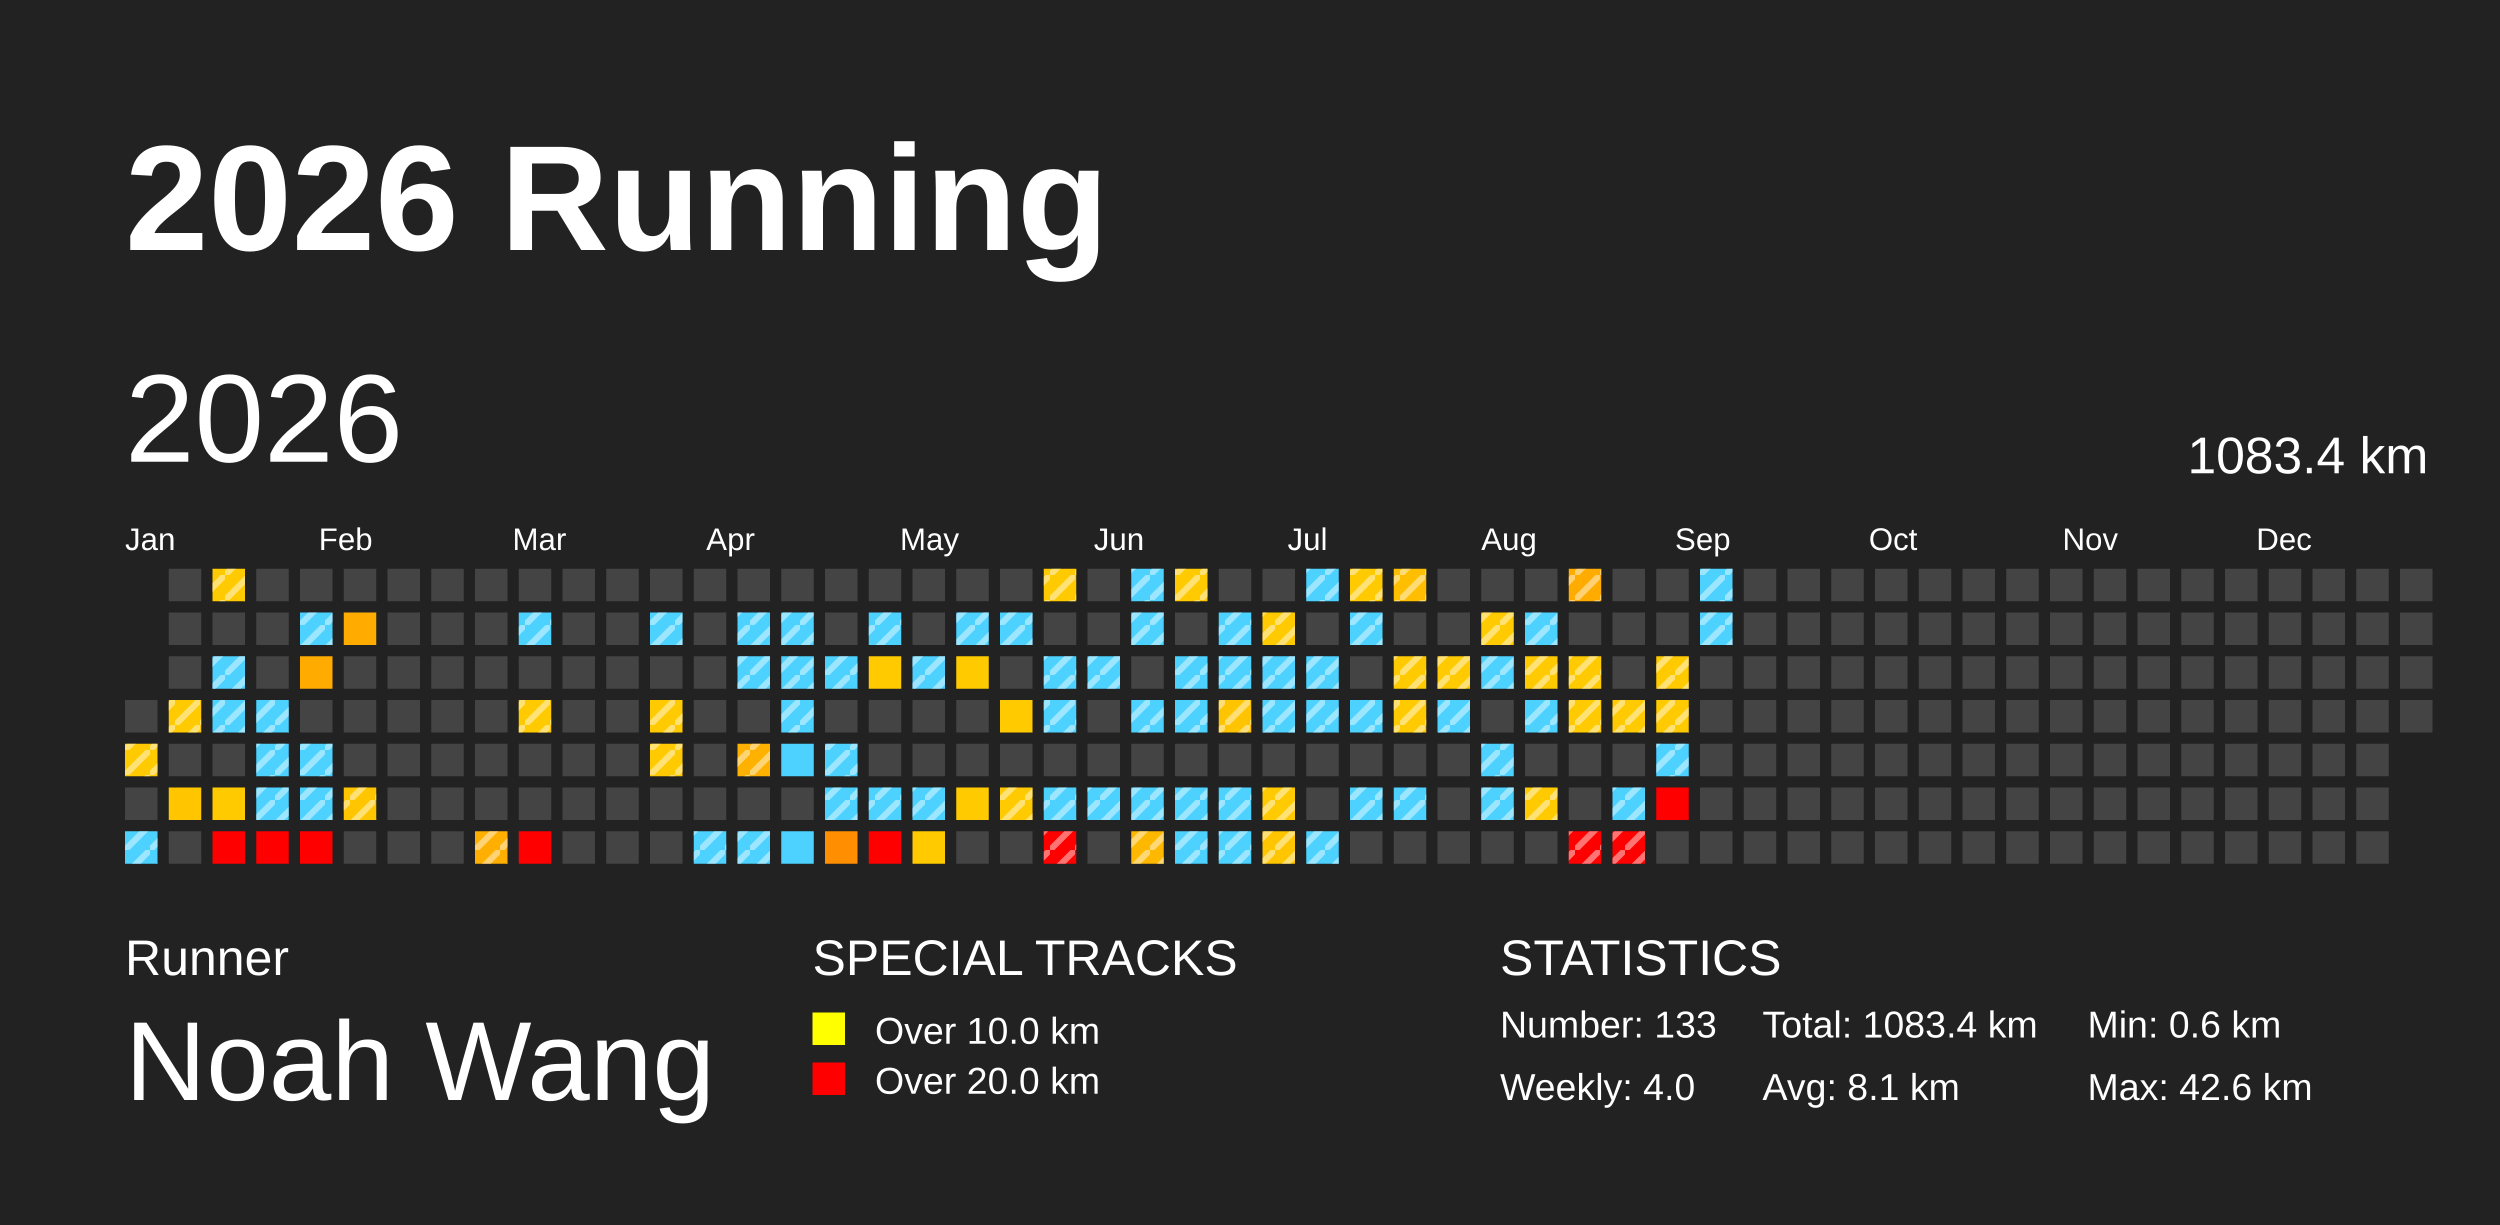
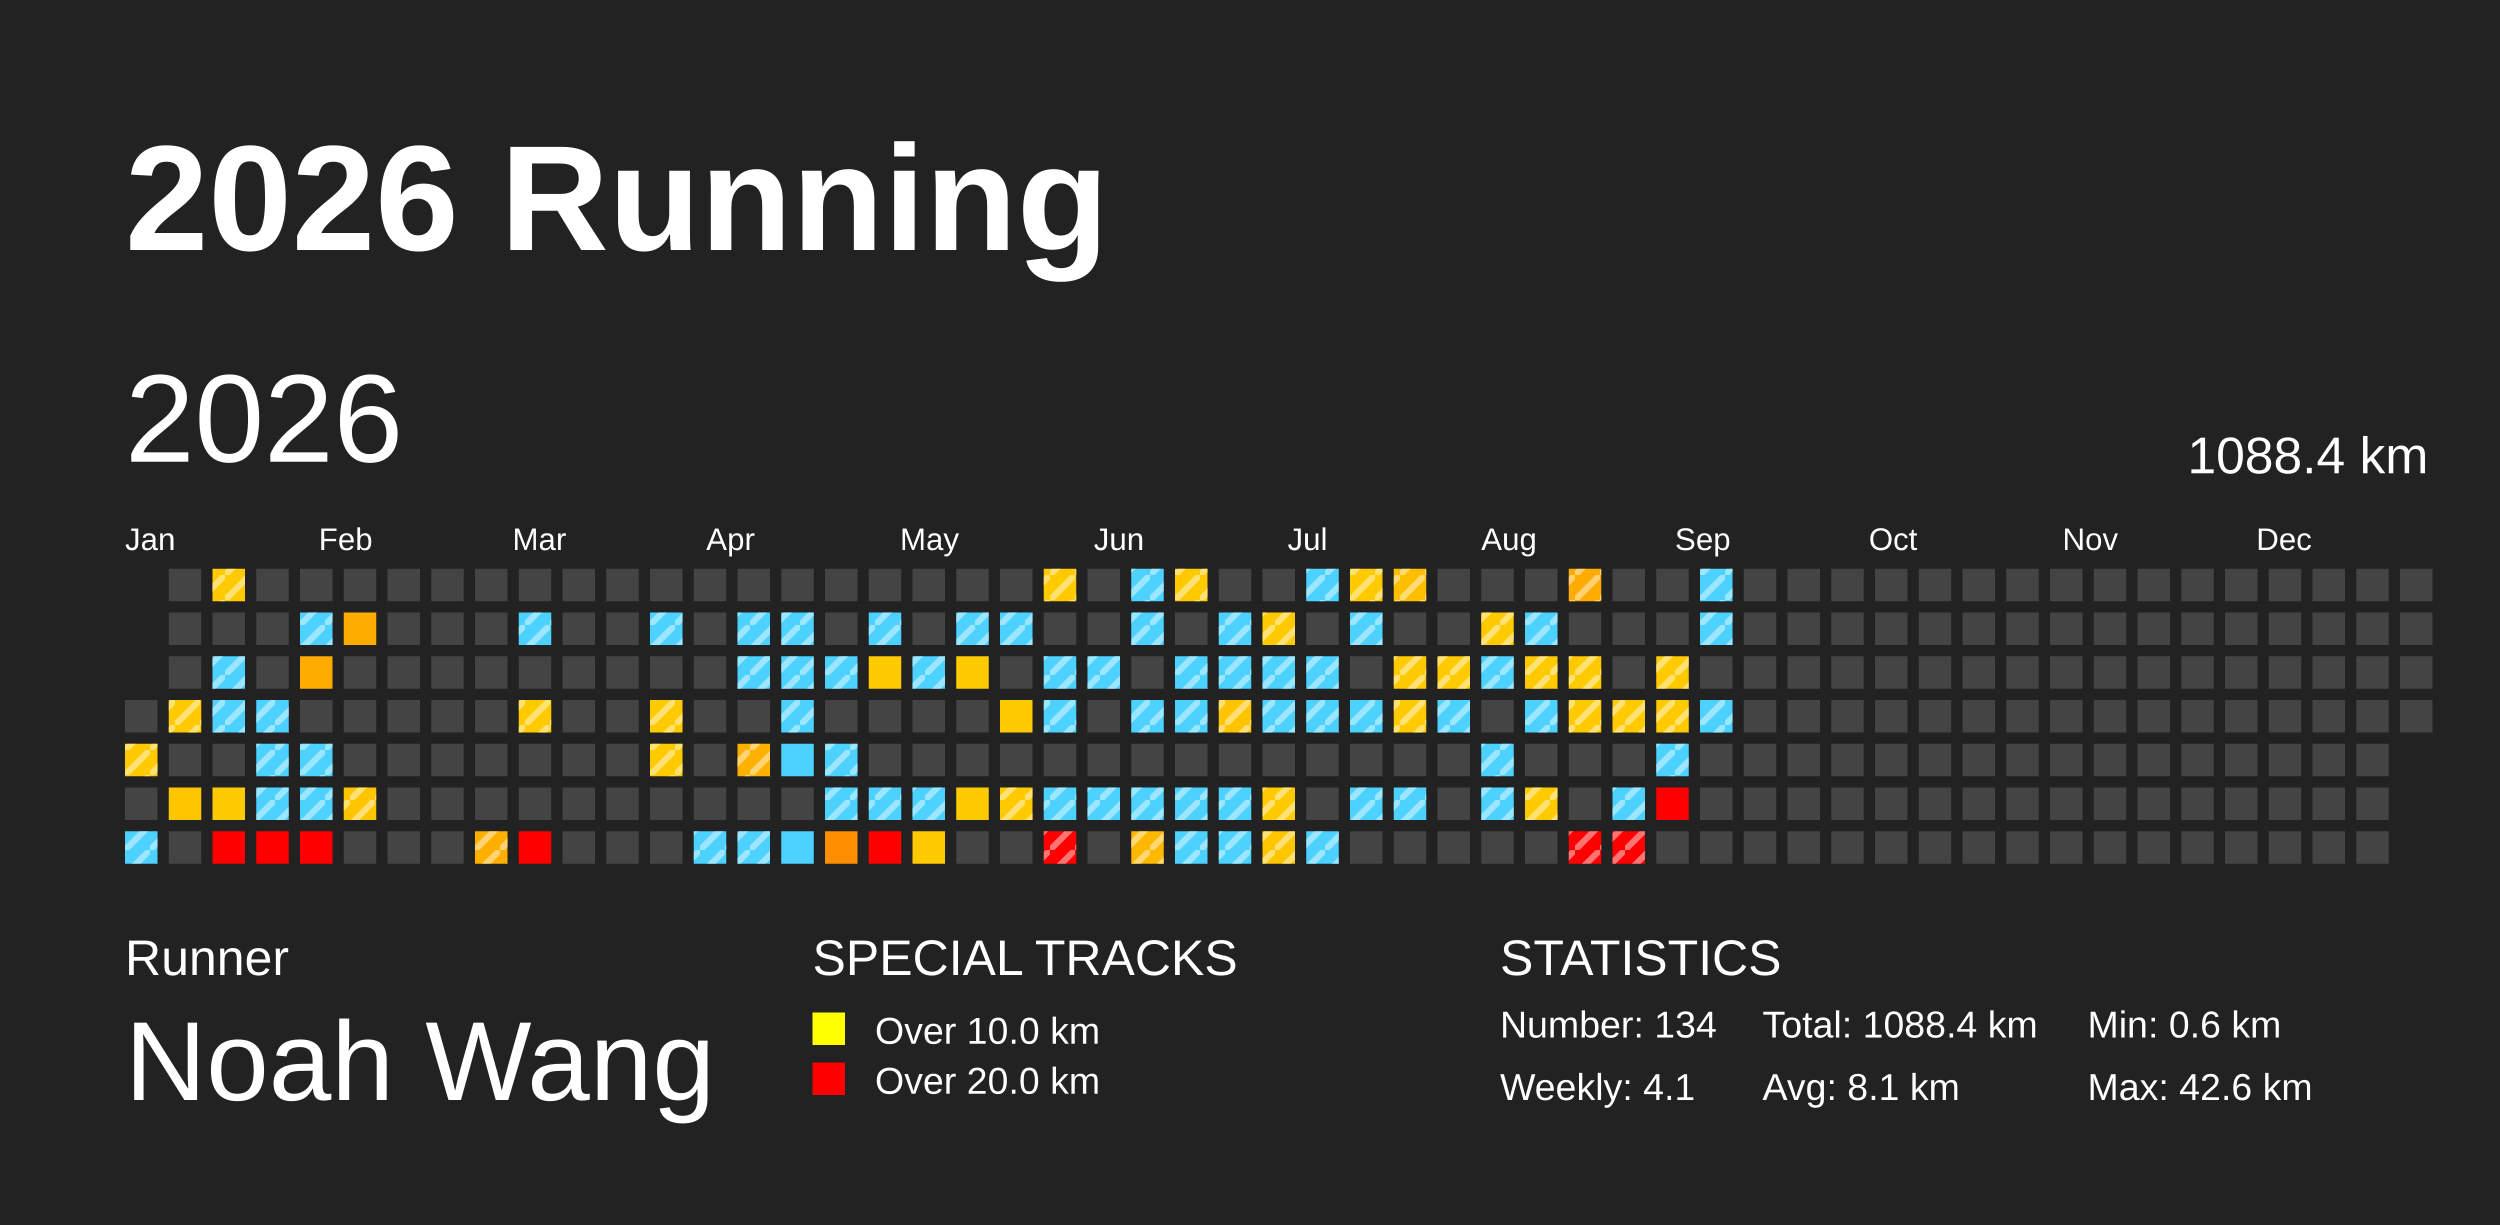
<svg xmlns="http://www.w3.org/2000/svg" baseProfile="full" height="98mm" version="1.1" viewBox="0,0,200,98" width="200mm">
  <defs>
    <pattern height="2" id="indoor-stripe" patternUnits="userSpaceOnUse" width="2">
      <line stroke="white" stroke-opacity="0.45" stroke-width="0.5" x1="0" x2="2" y1="2" y2="0" />
    </pattern>
  </defs>
  <rect fill="#222222" height="98" width="200" x="0" y="0" />
  <text fill="#FFFFFF" style="font-size:12px; font-family:Arial; font-weight:bold;" x="10" y="20">2026 Running</text>
  <text fill="#FFFFFF" style="font-size:4px; font-family:Arial" x="10" y="78">Runner</text>
  <text fill="#FFFFFF" style="font-size:9px; font-family:Arial" x="10" y="88">Noah Wang</text>
  <text fill="#FFFFFF" style="font-size:4px; font-family:Arial" x="65" y="78">SPECIAL TRACKS</text>
  <rect fill="yellow" height="2.6" width="2.6" x="65" y="81" />
  <text fill="#FFFFFF" style="font-size:3px; font-family:Arial" x="70" y="83.5">Over 10.0 km</text>
  <rect fill="red" height="2.6" width="2.6" x="65" y="85" />
  <text fill="#FFFFFF" style="font-size:3px; font-family:Arial" x="70" y="87.5">Over 20.0 km</text>
  <text fill="#FFFFFF" style="font-size:4px; font-family:Arial" x="120" y="78">STATISTICS</text>
-   <text fill="#FFFFFF" style="font-size:3px; font-family:Arial" x="120" y="83">Number: 133</text>
-   <text fill="#FFFFFF" style="font-size:3px; font-family:Arial" x="120" y="88">Weekly: 4.0</text>
-   <text fill="#FFFFFF" style="font-size:3px; font-family:Arial" x="141" y="83">Total: 1083.4 km</text>
+   <text fill="#FFFFFF" style="font-size:3px; font-family:Arial" x="120" y="83">Number: 134</text>
+   <text fill="#FFFFFF" style="font-size:3px; font-family:Arial" x="120" y="88">Weekly: 4.1</text>
+   <text fill="#FFFFFF" style="font-size:3px; font-family:Arial" x="141" y="83">Total: 1088.4 km</text>
  <text fill="#FFFFFF" style="font-size:3px; font-family:Arial" x="141" y="88">Avg: 8.1 km</text>
  <text fill="#FFFFFF" style="font-size:3px; font-family:Arial" x="167" y="83">Min: 0.6 km</text>
  <text fill="#FFFFFF" style="font-size:3px; font-family:Arial" x="167" y="88">Max: 42.6 km</text>
  <text dominant-baseline="hanging" fill="#FFFFFF" style="font-size:10.0px; font-family:Arial;" x="10" y="30">2026</text>
-   <text dominant-baseline="hanging" fill="#FFFFFF" style="font-size:4.125px; font-family:Arial;" x="175" y="35">1083.4 km</text>
+   <text dominant-baseline="hanging" fill="#FFFFFF" style="font-size:4.125px; font-family:Arial;" x="175" y="35">1088.4 km</text>
  <text fill="#FFFFFF" style="font-size:2.5px; font-family:Arial" x="10.0" y="44">Jan</text>
  <text fill="#FFFFFF" style="font-size:2.5px; font-family:Arial" x="25.5" y="44">Feb</text>
  <text fill="#FFFFFF" style="font-size:2.5px; font-family:Arial" x="41.0" y="44">Mar</text>
  <text fill="#FFFFFF" style="font-size:2.5px; font-family:Arial" x="56.5" y="44">Apr</text>
  <text fill="#FFFFFF" style="font-size:2.5px; font-family:Arial" x="72.0" y="44">May</text>
  <text fill="#FFFFFF" style="font-size:2.5px; font-family:Arial" x="87.5" y="44">Jun</text>
  <text fill="#FFFFFF" style="font-size:2.5px; font-family:Arial" x="103.0" y="44">Jul</text>
  <text fill="#FFFFFF" style="font-size:2.5px; font-family:Arial" x="118.5" y="44">Aug</text>
  <text fill="#FFFFFF" style="font-size:2.5px; font-family:Arial" x="134.0" y="44">Sep</text>
  <text fill="#FFFFFF" style="font-size:2.5px; font-family:Arial" x="149.5" y="44">Oct</text>
  <text fill="#FFFFFF" style="font-size:2.5px; font-family:Arial" x="165.0" y="44">Nov</text>
  <text fill="#FFFFFF" style="font-size:2.5px; font-family:Arial" x="180.5" y="44">Dec</text>
  <rect fill="#444444" height="2.6" width="2.6" x="10.0" y="56.0" />
  <rect fill="#ffca00" height="2.6" width="2.6" x="10.0" y="59.5" />
  <rect fill="url(#indoor-stripe)" height="2.6" style="pointer-events: none;" width="2.6" x="10.0" y="59.5" />
  <rect fill="#444444" height="2.6" width="2.6" x="10.0" y="63.0" />
  <rect fill="#4dd2ff" height="2.6" width="2.6" x="10.0" y="66.5" />
  <rect fill="url(#indoor-stripe)" height="2.6" style="pointer-events: none;" width="2.6" x="10.0" y="66.5" />
  <rect fill="#444444" height="2.6" width="2.6" x="13.5" y="45.5" />
  <rect fill="#444444" height="2.6" width="2.6" x="13.5" y="49.0" />
  <rect fill="#444444" height="2.6" width="2.6" x="13.5" y="52.5" />
  <rect fill="#ffca00" height="2.6" width="2.6" x="13.5" y="56.0" />
  <rect fill="url(#indoor-stripe)" height="2.6" style="pointer-events: none;" width="2.6" x="13.5" y="56.0" />
  <rect fill="#444444" height="2.6" width="2.6" x="13.5" y="59.5" />
  <rect fill="#ffc600" height="2.6" width="2.6" x="13.5" y="63.0" />
  <rect fill="#444444" height="2.6" width="2.6" x="13.5" y="66.5" />
  <rect fill="#ffca00" height="2.6" width="2.6" x="17.0" y="45.5" />
  <rect fill="url(#indoor-stripe)" height="2.6" style="pointer-events: none;" width="2.6" x="17.0" y="45.5" />
  <rect fill="#444444" height="2.6" width="2.6" x="17.0" y="49.0" />
  <rect fill="#4dd2ff" height="2.6" width="2.6" x="17.0" y="52.5" />
  <rect fill="url(#indoor-stripe)" height="2.6" style="pointer-events: none;" width="2.6" x="17.0" y="52.5" />
  <rect fill="#4dd2ff" height="2.6" width="2.6" x="17.0" y="56.0" />
  <rect fill="url(#indoor-stripe)" height="2.6" style="pointer-events: none;" width="2.6" x="17.0" y="56.0" />
  <rect fill="#444444" height="2.6" width="2.6" x="17.0" y="59.5" />
  <rect fill="#ffca00" height="2.6" width="2.6" x="17.0" y="63.0" />
  <rect fill="red" height="2.6" width="2.6" x="17.0" y="66.5" />
  <rect fill="#444444" height="2.6" width="2.6" x="20.5" y="45.5" />
  <rect fill="#444444" height="2.6" width="2.6" x="20.5" y="49.0" />
  <rect fill="#444444" height="2.6" width="2.6" x="20.5" y="52.5" />
  <rect fill="#4dd2ff" height="2.6" width="2.6" x="20.5" y="56.0" />
  <rect fill="url(#indoor-stripe)" height="2.6" style="pointer-events: none;" width="2.6" x="20.5" y="56.0" />
  <rect fill="#4dd2ff" height="2.6" width="2.6" x="20.5" y="59.5" />
  <rect fill="url(#indoor-stripe)" height="2.6" style="pointer-events: none;" width="2.6" x="20.5" y="59.5" />
  <rect fill="#4dd2ff" height="2.6" width="2.6" x="20.5" y="63.0" />
  <rect fill="url(#indoor-stripe)" height="2.6" style="pointer-events: none;" width="2.6" x="20.5" y="63.0" />
  <rect fill="red" height="2.6" width="2.6" x="20.5" y="66.5" />
  <rect fill="#444444" height="2.6" width="2.6" x="24.0" y="45.5" />
  <rect fill="#4dd2ff" height="2.6" width="2.6" x="24.0" y="49.0" />
  <rect fill="url(#indoor-stripe)" height="2.6" style="pointer-events: none;" width="2.6" x="24.0" y="49.0" />
  <rect fill="#ffab00" height="2.6" width="2.6" x="24.0" y="52.5" />
  <rect fill="#444444" height="2.6" width="2.6" x="24.0" y="56.0" />
  <rect fill="#4dd2ff" height="2.6" width="2.6" x="24.0" y="59.5" />
  <rect fill="url(#indoor-stripe)" height="2.6" style="pointer-events: none;" width="2.6" x="24.0" y="59.5" />
  <rect fill="#4dd2ff" height="2.6" width="2.6" x="24.0" y="63.0" />
  <rect fill="url(#indoor-stripe)" height="2.6" style="pointer-events: none;" width="2.6" x="24.0" y="63.0" />
  <rect fill="red" height="2.6" width="2.6" x="24.0" y="66.5" />
  <rect fill="#444444" height="2.6" width="2.6" x="27.5" y="45.5" />
  <rect fill="#ffab00" height="2.6" width="2.6" x="27.5" y="49.0" />
  <rect fill="#444444" height="2.6" width="2.6" x="27.5" y="52.5" />
  <rect fill="#444444" height="2.6" width="2.6" x="27.5" y="56.0" />
  <rect fill="#444444" height="2.6" width="2.6" x="27.5" y="59.5" />
  <rect fill="#ffc600" height="2.6" width="2.6" x="27.5" y="63.0" />
  <rect fill="url(#indoor-stripe)" height="2.6" style="pointer-events: none;" width="2.6" x="27.5" y="63.0" />
  <rect fill="#444444" height="2.6" width="2.6" x="27.5" y="66.5" />
  <rect fill="#444444" height="2.6" width="2.6" x="31.0" y="45.5" />
  <rect fill="#444444" height="2.6" width="2.6" x="31.0" y="49.0" />
  <rect fill="#444444" height="2.6" width="2.6" x="31.0" y="52.5" />
  <rect fill="#444444" height="2.6" width="2.6" x="31.0" y="56.0" />
  <rect fill="#444444" height="2.6" width="2.6" x="31.0" y="59.5" />
  <rect fill="#444444" height="2.6" width="2.6" x="31.0" y="63.0" />
  <rect fill="#444444" height="2.6" width="2.6" x="31.0" y="66.5" />
  <rect fill="#444444" height="2.6" width="2.6" x="34.5" y="45.5" />
  <rect fill="#444444" height="2.6" width="2.6" x="34.5" y="49.0" />
  <rect fill="#444444" height="2.6" width="2.6" x="34.5" y="52.5" />
  <rect fill="#444444" height="2.6" width="2.6" x="34.5" y="56.0" />
  <rect fill="#444444" height="2.6" width="2.6" x="34.5" y="59.5" />
  <rect fill="#444444" height="2.6" width="2.6" x="34.5" y="63.0" />
  <rect fill="#444444" height="2.6" width="2.6" x="34.5" y="66.5" />
  <rect fill="#444444" height="2.6" width="2.6" x="38.0" y="45.5" />
  <rect fill="#444444" height="2.6" width="2.6" x="38.0" y="49.0" />
  <rect fill="#444444" height="2.6" width="2.6" x="38.0" y="52.5" />
  <rect fill="#444444" height="2.6" width="2.6" x="38.0" y="56.0" />
  <rect fill="#444444" height="2.6" width="2.6" x="38.0" y="59.5" />
  <rect fill="#444444" height="2.6" width="2.6" x="38.0" y="63.0" />
  <rect fill="#ffaf00" height="2.6" width="2.6" x="38.0" y="66.5" />
  <rect fill="url(#indoor-stripe)" height="2.6" style="pointer-events: none;" width="2.6" x="38.0" y="66.5" />
  <rect fill="#444444" height="2.6" width="2.6" x="41.5" y="45.5" />
  <rect fill="#4dd2ff" height="2.6" width="2.6" x="41.5" y="49.0" />
  <rect fill="url(#indoor-stripe)" height="2.6" style="pointer-events: none;" width="2.6" x="41.5" y="49.0" />
  <rect fill="#444444" height="2.6" width="2.6" x="41.5" y="52.5" />
  <rect fill="#ffca00" height="2.6" width="2.6" x="41.5" y="56.0" />
  <rect fill="url(#indoor-stripe)" height="2.6" style="pointer-events: none;" width="2.6" x="41.5" y="56.0" />
  <rect fill="#444444" height="2.6" width="2.6" x="41.5" y="59.5" />
  <rect fill="#444444" height="2.6" width="2.6" x="41.5" y="63.0" />
  <rect fill="red" height="2.6" width="2.6" x="41.5" y="66.5" />
  <rect fill="#444444" height="2.6" width="2.6" x="45.0" y="45.5" />
  <rect fill="#444444" height="2.6" width="2.6" x="45.0" y="49.0" />
  <rect fill="#444444" height="2.6" width="2.6" x="45.0" y="52.5" />
  <rect fill="#444444" height="2.6" width="2.6" x="45.0" y="56.0" />
  <rect fill="#444444" height="2.6" width="2.6" x="45.0" y="59.5" />
  <rect fill="#444444" height="2.6" width="2.6" x="45.0" y="63.0" />
  <rect fill="#444444" height="2.6" width="2.6" x="45.0" y="66.5" />
  <rect fill="#444444" height="2.6" width="2.6" x="48.5" y="45.5" />
  <rect fill="#444444" height="2.6" width="2.6" x="48.5" y="49.0" />
  <rect fill="#444444" height="2.6" width="2.6" x="48.5" y="52.5" />
  <rect fill="#444444" height="2.6" width="2.6" x="48.5" y="56.0" />
  <rect fill="#444444" height="2.6" width="2.6" x="48.5" y="59.5" />
  <rect fill="#444444" height="2.6" width="2.6" x="48.5" y="63.0" />
  <rect fill="#444444" height="2.6" width="2.6" x="48.5" y="66.5" />
  <rect fill="#444444" height="2.6" width="2.6" x="52.0" y="45.5" />
  <rect fill="#4dd2ff" height="2.6" width="2.6" x="52.0" y="49.0" />
  <rect fill="url(#indoor-stripe)" height="2.6" style="pointer-events: none;" width="2.6" x="52.0" y="49.0" />
  <rect fill="#444444" height="2.6" width="2.6" x="52.0" y="52.5" />
  <rect fill="#ffca00" height="2.6" width="2.6" x="52.0" y="56.0" />
  <rect fill="url(#indoor-stripe)" height="2.6" style="pointer-events: none;" width="2.6" x="52.0" y="56.0" />
  <rect fill="#ffca00" height="2.6" width="2.6" x="52.0" y="59.5" />
  <rect fill="url(#indoor-stripe)" height="2.6" style="pointer-events: none;" width="2.6" x="52.0" y="59.5" />
  <rect fill="#444444" height="2.6" width="2.6" x="52.0" y="63.0" />
  <rect fill="#444444" height="2.6" width="2.6" x="52.0" y="66.5" />
  <rect fill="#444444" height="2.6" width="2.6" x="55.5" y="45.5" />
  <rect fill="#444444" height="2.6" width="2.6" x="55.5" y="49.0" />
  <rect fill="#444444" height="2.6" width="2.6" x="55.5" y="52.5" />
  <rect fill="#444444" height="2.6" width="2.6" x="55.5" y="56.0" />
  <rect fill="#444444" height="2.6" width="2.6" x="55.5" y="59.5" />
  <rect fill="#444444" height="2.6" width="2.6" x="55.5" y="63.0" />
  <rect fill="#4dd2ff" height="2.6" width="2.6" x="55.5" y="66.5" />
  <rect fill="url(#indoor-stripe)" height="2.6" style="pointer-events: none;" width="2.6" x="55.5" y="66.5" />
  <rect fill="#444444" height="2.6" width="2.6" x="59.0" y="45.5" />
  <rect fill="#4dd2ff" height="2.6" width="2.6" x="59.0" y="49.0" />
  <rect fill="url(#indoor-stripe)" height="2.6" style="pointer-events: none;" width="2.6" x="59.0" y="49.0" />
  <rect fill="#4dd2ff" height="2.6" width="2.6" x="59.0" y="52.5" />
  <rect fill="url(#indoor-stripe)" height="2.6" style="pointer-events: none;" width="2.6" x="59.0" y="52.5" />
  <rect fill="#444444" height="2.6" width="2.6" x="59.0" y="56.0" />
  <rect fill="#ffb100" height="2.6" width="2.6" x="59.0" y="59.5" />
  <rect fill="url(#indoor-stripe)" height="2.6" style="pointer-events: none;" width="2.6" x="59.0" y="59.5" />
  <rect fill="#444444" height="2.6" width="2.6" x="59.0" y="63.0" />
  <rect fill="#4dd2ff" height="2.6" width="2.6" x="59.0" y="66.5" />
  <rect fill="url(#indoor-stripe)" height="2.6" style="pointer-events: none;" width="2.6" x="59.0" y="66.5" />
  <rect fill="#444444" height="2.6" width="2.6" x="62.5" y="45.5" />
  <rect fill="#4dd2ff" height="2.6" width="2.6" x="62.5" y="49.0" />
  <rect fill="url(#indoor-stripe)" height="2.6" style="pointer-events: none;" width="2.6" x="62.5" y="49.0" />
  <rect fill="#4dd2ff" height="2.6" width="2.6" x="62.5" y="52.5" />
  <rect fill="url(#indoor-stripe)" height="2.6" style="pointer-events: none;" width="2.6" x="62.5" y="52.5" />
  <rect fill="#4dd2ff" height="2.6" width="2.6" x="62.5" y="56.0" />
  <rect fill="url(#indoor-stripe)" height="2.6" style="pointer-events: none;" width="2.6" x="62.5" y="56.0" />
  <rect fill="#4dd2ff" height="2.6" width="2.6" x="62.5" y="59.5" />
  <rect fill="#444444" height="2.6" width="2.6" x="62.5" y="63.0" />
  <rect fill="#4dd2ff" height="2.6" width="2.6" x="62.5" y="66.5" />
  <rect fill="#444444" height="2.6" width="2.6" x="66.0" y="45.5" />
  <rect fill="#444444" height="2.6" width="2.6" x="66.0" y="49.0" />
  <rect fill="#4dd2ff" height="2.6" width="2.6" x="66.0" y="52.5" />
  <rect fill="url(#indoor-stripe)" height="2.6" style="pointer-events: none;" width="2.6" x="66.0" y="52.5" />
  <rect fill="#444444" height="2.6" width="2.6" x="66.0" y="56.0" />
  <rect fill="#4dd2ff" height="2.6" width="2.6" x="66.0" y="59.5" />
  <rect fill="url(#indoor-stripe)" height="2.6" style="pointer-events: none;" width="2.6" x="66.0" y="59.5" />
  <rect fill="#4dd2ff" height="2.6" width="2.6" x="66.0" y="63.0" />
  <rect fill="url(#indoor-stripe)" height="2.6" style="pointer-events: none;" width="2.6" x="66.0" y="63.0" />
  <rect fill="#ff8f00" height="2.6" width="2.6" x="66.0" y="66.5" />
  <rect fill="#444444" height="2.6" width="2.6" x="69.5" y="45.5" />
  <rect fill="#4dd2ff" height="2.6" width="2.6" x="69.5" y="49.0" />
  <rect fill="url(#indoor-stripe)" height="2.6" style="pointer-events: none;" width="2.6" x="69.5" y="49.0" />
  <rect fill="#ffca00" height="2.6" width="2.6" x="69.5" y="52.5" />
  <rect fill="#444444" height="2.6" width="2.6" x="69.5" y="56.0" />
  <rect fill="#444444" height="2.6" width="2.6" x="69.5" y="59.5" />
  <rect fill="#4dd2ff" height="2.6" width="2.6" x="69.5" y="63.0" />
  <rect fill="url(#indoor-stripe)" height="2.6" style="pointer-events: none;" width="2.6" x="69.5" y="63.0" />
  <rect fill="red" height="2.6" width="2.6" x="69.5" y="66.5" />
  <rect fill="#444444" height="2.6" width="2.6" x="73.0" y="45.5" />
  <rect fill="#444444" height="2.6" width="2.6" x="73.0" y="49.0" />
  <rect fill="#4dd2ff" height="2.6" width="2.6" x="73.0" y="52.5" />
  <rect fill="url(#indoor-stripe)" height="2.6" style="pointer-events: none;" width="2.6" x="73.0" y="52.5" />
  <rect fill="#444444" height="2.6" width="2.6" x="73.0" y="56.0" />
  <rect fill="#444444" height="2.6" width="2.6" x="73.0" y="59.5" />
  <rect fill="#4dd2ff" height="2.6" width="2.6" x="73.0" y="63.0" />
  <rect fill="url(#indoor-stripe)" height="2.6" style="pointer-events: none;" width="2.6" x="73.0" y="63.0" />
  <rect fill="#ffca00" height="2.6" width="2.6" x="73.0" y="66.5" />
  <rect fill="#444444" height="2.6" width="2.6" x="76.5" y="45.5" />
  <rect fill="#4dd2ff" height="2.6" width="2.6" x="76.5" y="49.0" />
  <rect fill="url(#indoor-stripe)" height="2.6" style="pointer-events: none;" width="2.6" x="76.5" y="49.0" />
  <rect fill="#ffca00" height="2.6" width="2.6" x="76.5" y="52.5" />
  <rect fill="#444444" height="2.6" width="2.6" x="76.5" y="56.0" />
  <rect fill="#444444" height="2.6" width="2.6" x="76.5" y="59.5" />
  <rect fill="#ffca00" height="2.6" width="2.6" x="76.5" y="63.0" />
  <rect fill="#444444" height="2.6" width="2.6" x="76.5" y="66.5" />
  <rect fill="#444444" height="2.6" width="2.6" x="80.0" y="45.5" />
  <rect fill="#4dd2ff" height="2.6" width="2.6" x="80.0" y="49.0" />
  <rect fill="url(#indoor-stripe)" height="2.6" style="pointer-events: none;" width="2.6" x="80.0" y="49.0" />
  <rect fill="#444444" height="2.6" width="2.6" x="80.0" y="52.5" />
  <rect fill="#ffca00" height="2.6" width="2.6" x="80.0" y="56.0" />
  <rect fill="#444444" height="2.6" width="2.6" x="80.0" y="59.5" />
  <rect fill="#ffca00" height="2.6" width="2.6" x="80.0" y="63.0" />
  <rect fill="url(#indoor-stripe)" height="2.6" style="pointer-events: none;" width="2.6" x="80.0" y="63.0" />
  <rect fill="#444444" height="2.6" width="2.6" x="80.0" y="66.5" />
  <rect fill="#ffca00" height="2.6" width="2.6" x="83.5" y="45.5" />
  <rect fill="url(#indoor-stripe)" height="2.6" style="pointer-events: none;" width="2.6" x="83.5" y="45.5" />
  <rect fill="#444444" height="2.6" width="2.6" x="83.5" y="49.0" />
  <rect fill="#4dd2ff" height="2.6" width="2.6" x="83.5" y="52.5" />
  <rect fill="url(#indoor-stripe)" height="2.6" style="pointer-events: none;" width="2.6" x="83.5" y="52.5" />
  <rect fill="#4dd2ff" height="2.6" width="2.6" x="83.5" y="56.0" />
  <rect fill="url(#indoor-stripe)" height="2.6" style="pointer-events: none;" width="2.6" x="83.5" y="56.0" />
  <rect fill="#444444" height="2.6" width="2.6" x="83.5" y="59.5" />
  <rect fill="#4dd2ff" height="2.6" width="2.6" x="83.5" y="63.0" />
  <rect fill="url(#indoor-stripe)" height="2.6" style="pointer-events: none;" width="2.6" x="83.5" y="63.0" />
  <rect fill="red" height="2.6" width="2.6" x="83.5" y="66.5" />
  <rect fill="url(#indoor-stripe)" height="2.6" style="pointer-events: none;" width="2.6" x="83.5" y="66.5" />
  <rect fill="#444444" height="2.6" width="2.6" x="87.0" y="45.5" />
  <rect fill="#444444" height="2.6" width="2.6" x="87.0" y="49.0" />
  <rect fill="#4dd2ff" height="2.6" width="2.6" x="87.0" y="52.5" />
  <rect fill="url(#indoor-stripe)" height="2.6" style="pointer-events: none;" width="2.6" x="87.0" y="52.5" />
  <rect fill="#444444" height="2.6" width="2.6" x="87.0" y="56.0" />
  <rect fill="#444444" height="2.6" width="2.6" x="87.0" y="59.5" />
  <rect fill="#4dd2ff" height="2.6" width="2.6" x="87.0" y="63.0" />
  <rect fill="url(#indoor-stripe)" height="2.6" style="pointer-events: none;" width="2.6" x="87.0" y="63.0" />
  <rect fill="#444444" height="2.6" width="2.6" x="87.0" y="66.5" />
  <rect fill="#4dd2ff" height="2.6" width="2.6" x="90.5" y="45.5" />
  <rect fill="url(#indoor-stripe)" height="2.6" style="pointer-events: none;" width="2.6" x="90.5" y="45.5" />
  <rect fill="#4dd2ff" height="2.6" width="2.6" x="90.5" y="49.0" />
  <rect fill="url(#indoor-stripe)" height="2.6" style="pointer-events: none;" width="2.6" x="90.5" y="49.0" />
  <rect fill="#444444" height="2.6" width="2.6" x="90.5" y="52.5" />
  <rect fill="#4dd2ff" height="2.6" width="2.6" x="90.5" y="56.0" />
  <rect fill="url(#indoor-stripe)" height="2.6" style="pointer-events: none;" width="2.6" x="90.5" y="56.0" />
  <rect fill="#444444" height="2.6" width="2.6" x="90.5" y="59.5" />
  <rect fill="#4dd2ff" height="2.6" width="2.6" x="90.5" y="63.0" />
  <rect fill="url(#indoor-stripe)" height="2.6" style="pointer-events: none;" width="2.6" x="90.5" y="63.0" />
  <rect fill="#ffb800" height="2.6" width="2.6" x="90.5" y="66.5" />
  <rect fill="url(#indoor-stripe)" height="2.6" style="pointer-events: none;" width="2.6" x="90.5" y="66.5" />
  <rect fill="#ffca00" height="2.6" width="2.6" x="94.0" y="45.5" />
  <rect fill="url(#indoor-stripe)" height="2.6" style="pointer-events: none;" width="2.6" x="94.0" y="45.5" />
  <rect fill="#444444" height="2.6" width="2.6" x="94.0" y="49.0" />
  <rect fill="#4dd2ff" height="2.6" width="2.6" x="94.0" y="52.5" />
  <rect fill="url(#indoor-stripe)" height="2.6" style="pointer-events: none;" width="2.6" x="94.0" y="52.5" />
  <rect fill="#4dd2ff" height="2.6" width="2.6" x="94.0" y="56.0" />
  <rect fill="url(#indoor-stripe)" height="2.6" style="pointer-events: none;" width="2.6" x="94.0" y="56.0" />
  <rect fill="#444444" height="2.6" width="2.6" x="94.0" y="59.5" />
  <rect fill="#4dd2ff" height="2.6" width="2.6" x="94.0" y="63.0" />
  <rect fill="url(#indoor-stripe)" height="2.6" style="pointer-events: none;" width="2.6" x="94.0" y="63.0" />
  <rect fill="#4dd2ff" height="2.6" width="2.6" x="94.0" y="66.5" />
  <rect fill="url(#indoor-stripe)" height="2.6" style="pointer-events: none;" width="2.6" x="94.0" y="66.5" />
  <rect fill="#444444" height="2.6" width="2.6" x="97.5" y="45.5" />
  <rect fill="#4dd2ff" height="2.6" width="2.6" x="97.5" y="49.0" />
  <rect fill="url(#indoor-stripe)" height="2.6" style="pointer-events: none;" width="2.6" x="97.5" y="49.0" />
  <rect fill="#4dd2ff" height="2.6" width="2.6" x="97.5" y="52.5" />
  <rect fill="url(#indoor-stripe)" height="2.6" style="pointer-events: none;" width="2.6" x="97.5" y="52.5" />
  <rect fill="#ffc400" height="2.6" width="2.6" x="97.5" y="56.0" />
  <rect fill="url(#indoor-stripe)" height="2.6" style="pointer-events: none;" width="2.6" x="97.5" y="56.0" />
  <rect fill="#444444" height="2.6" width="2.6" x="97.5" y="59.5" />
  <rect fill="#4dd2ff" height="2.6" width="2.6" x="97.5" y="63.0" />
  <rect fill="url(#indoor-stripe)" height="2.6" style="pointer-events: none;" width="2.6" x="97.5" y="63.0" />
  <rect fill="#4dd2ff" height="2.6" width="2.6" x="97.5" y="66.5" />
  <rect fill="url(#indoor-stripe)" height="2.6" style="pointer-events: none;" width="2.6" x="97.5" y="66.5" />
  <rect fill="#444444" height="2.6" width="2.6" x="101.0" y="45.5" />
  <rect fill="#ffca00" height="2.6" width="2.6" x="101.0" y="49.0" />
  <rect fill="url(#indoor-stripe)" height="2.6" style="pointer-events: none;" width="2.6" x="101.0" y="49.0" />
  <rect fill="#4dd2ff" height="2.6" width="2.6" x="101.0" y="52.5" />
  <rect fill="url(#indoor-stripe)" height="2.6" style="pointer-events: none;" width="2.6" x="101.0" y="52.5" />
  <rect fill="#4dd2ff" height="2.6" width="2.6" x="101.0" y="56.0" />
  <rect fill="url(#indoor-stripe)" height="2.6" style="pointer-events: none;" width="2.6" x="101.0" y="56.0" />
  <rect fill="#444444" height="2.6" width="2.6" x="101.0" y="59.5" />
  <rect fill="#ffca00" height="2.6" width="2.6" x="101.0" y="63.0" />
  <rect fill="url(#indoor-stripe)" height="2.6" style="pointer-events: none;" width="2.6" x="101.0" y="63.0" />
  <rect fill="#ffc600" height="2.6" width="2.6" x="101.0" y="66.5" />
  <rect fill="url(#indoor-stripe)" height="2.6" style="pointer-events: none;" width="2.6" x="101.0" y="66.5" />
  <rect fill="#4dd2ff" height="2.6" width="2.6" x="104.5" y="45.5" />
  <rect fill="url(#indoor-stripe)" height="2.6" style="pointer-events: none;" width="2.6" x="104.5" y="45.5" />
  <rect fill="#444444" height="2.6" width="2.6" x="104.5" y="49.0" />
  <rect fill="#4dd2ff" height="2.6" width="2.6" x="104.5" y="52.5" />
  <rect fill="url(#indoor-stripe)" height="2.6" style="pointer-events: none;" width="2.6" x="104.5" y="52.5" />
  <rect fill="#4dd2ff" height="2.6" width="2.6" x="104.5" y="56.0" />
  <rect fill="url(#indoor-stripe)" height="2.6" style="pointer-events: none;" width="2.6" x="104.5" y="56.0" />
  <rect fill="#444444" height="2.6" width="2.6" x="104.5" y="59.5" />
  <rect fill="#444444" height="2.6" width="2.6" x="104.5" y="63.0" />
  <rect fill="#4dd2ff" height="2.6" width="2.6" x="104.5" y="66.5" />
  <rect fill="url(#indoor-stripe)" height="2.6" style="pointer-events: none;" width="2.6" x="104.5" y="66.5" />
  <rect fill="#ffca00" height="2.6" width="2.6" x="108.0" y="45.5" />
  <rect fill="url(#indoor-stripe)" height="2.6" style="pointer-events: none;" width="2.6" x="108.0" y="45.5" />
  <rect fill="#4dd2ff" height="2.6" width="2.6" x="108.0" y="49.0" />
  <rect fill="url(#indoor-stripe)" height="2.6" style="pointer-events: none;" width="2.6" x="108.0" y="49.0" />
  <rect fill="#444444" height="2.6" width="2.6" x="108.0" y="52.5" />
  <rect fill="#4dd2ff" height="2.6" width="2.6" x="108.0" y="56.0" />
  <rect fill="url(#indoor-stripe)" height="2.6" style="pointer-events: none;" width="2.6" x="108.0" y="56.0" />
  <rect fill="#444444" height="2.6" width="2.6" x="108.0" y="59.5" />
  <rect fill="#4dd2ff" height="2.6" width="2.6" x="108.0" y="63.0" />
  <rect fill="url(#indoor-stripe)" height="2.6" style="pointer-events: none;" width="2.6" x="108.0" y="63.0" />
  <rect fill="#444444" height="2.6" width="2.6" x="108.0" y="66.5" />
  <rect fill="#ffbe00" height="2.6" width="2.6" x="111.5" y="45.5" />
  <rect fill="url(#indoor-stripe)" height="2.6" style="pointer-events: none;" width="2.6" x="111.5" y="45.5" />
  <rect fill="#444444" height="2.6" width="2.6" x="111.5" y="49.0" />
  <rect fill="#ffca00" height="2.6" width="2.6" x="111.5" y="52.5" />
  <rect fill="url(#indoor-stripe)" height="2.6" style="pointer-events: none;" width="2.6" x="111.5" y="52.5" />
  <rect fill="#ffca00" height="2.6" width="2.6" x="111.5" y="56.0" />
  <rect fill="url(#indoor-stripe)" height="2.6" style="pointer-events: none;" width="2.6" x="111.5" y="56.0" />
  <rect fill="#444444" height="2.6" width="2.6" x="111.5" y="59.5" />
  <rect fill="#4dd2ff" height="2.6" width="2.6" x="111.5" y="63.0" />
  <rect fill="url(#indoor-stripe)" height="2.6" style="pointer-events: none;" width="2.6" x="111.5" y="63.0" />
  <rect fill="#444444" height="2.6" width="2.6" x="111.5" y="66.5" />
  <rect fill="#444444" height="2.6" width="2.6" x="115.0" y="45.5" />
  <rect fill="#444444" height="2.6" width="2.6" x="115.0" y="49.0" />
  <rect fill="#ffca00" height="2.6" width="2.6" x="115.0" y="52.5" />
  <rect fill="url(#indoor-stripe)" height="2.6" style="pointer-events: none;" width="2.6" x="115.0" y="52.5" />
  <rect fill="#4dd2ff" height="2.6" width="2.6" x="115.0" y="56.0" />
  <rect fill="url(#indoor-stripe)" height="2.6" style="pointer-events: none;" width="2.6" x="115.0" y="56.0" />
  <rect fill="#444444" height="2.6" width="2.6" x="115.0" y="59.5" />
  <rect fill="#444444" height="2.6" width="2.6" x="115.0" y="63.0" />
  <rect fill="#444444" height="2.6" width="2.6" x="115.0" y="66.5" />
  <rect fill="#444444" height="2.6" width="2.6" x="118.5" y="45.5" />
  <rect fill="#ffca00" height="2.6" width="2.6" x="118.5" y="49.0" />
  <rect fill="url(#indoor-stripe)" height="2.6" style="pointer-events: none;" width="2.6" x="118.5" y="49.0" />
  <rect fill="#4dd2ff" height="2.6" width="2.6" x="118.5" y="52.5" />
  <rect fill="url(#indoor-stripe)" height="2.6" style="pointer-events: none;" width="2.6" x="118.5" y="52.5" />
  <rect fill="#444444" height="2.6" width="2.6" x="118.5" y="56.0" />
  <rect fill="#4dd2ff" height="2.6" width="2.6" x="118.5" y="59.5" />
  <rect fill="url(#indoor-stripe)" height="2.6" style="pointer-events: none;" width="2.6" x="118.5" y="59.5" />
  <rect fill="#4dd2ff" height="2.6" width="2.6" x="118.5" y="63.0" />
  <rect fill="url(#indoor-stripe)" height="2.6" style="pointer-events: none;" width="2.6" x="118.5" y="63.0" />
  <rect fill="#444444" height="2.6" width="2.6" x="118.5" y="66.5" />
  <rect fill="#444444" height="2.6" width="2.6" x="122.0" y="45.5" />
  <rect fill="#4dd2ff" height="2.6" width="2.6" x="122.0" y="49.0" />
  <rect fill="url(#indoor-stripe)" height="2.6" style="pointer-events: none;" width="2.6" x="122.0" y="49.0" />
  <rect fill="#ffca00" height="2.6" width="2.6" x="122.0" y="52.5" />
  <rect fill="url(#indoor-stripe)" height="2.6" style="pointer-events: none;" width="2.6" x="122.0" y="52.5" />
  <rect fill="#4dd2ff" height="2.6" width="2.6" x="122.0" y="56.0" />
  <rect fill="url(#indoor-stripe)" height="2.6" style="pointer-events: none;" width="2.6" x="122.0" y="56.0" />
  <rect fill="#444444" height="2.6" width="2.6" x="122.0" y="59.5" />
  <rect fill="#ffca00" height="2.6" width="2.6" x="122.0" y="63.0" />
  <rect fill="url(#indoor-stripe)" height="2.6" style="pointer-events: none;" width="2.6" x="122.0" y="63.0" />
  <rect fill="#444444" height="2.6" width="2.6" x="122.0" y="66.5" />
  <rect fill="#ffab00" height="2.6" width="2.6" x="125.5" y="45.5" />
  <rect fill="url(#indoor-stripe)" height="2.6" style="pointer-events: none;" width="2.6" x="125.5" y="45.5" />
  <rect fill="#444444" height="2.6" width="2.6" x="125.5" y="49.0" />
  <rect fill="#ffca00" height="2.6" width="2.6" x="125.5" y="52.5" />
  <rect fill="url(#indoor-stripe)" height="2.6" style="pointer-events: none;" width="2.6" x="125.5" y="52.5" />
  <rect fill="#ffca00" height="2.6" width="2.6" x="125.5" y="56.0" />
  <rect fill="url(#indoor-stripe)" height="2.6" style="pointer-events: none;" width="2.6" x="125.5" y="56.0" />
  <rect fill="#444444" height="2.6" width="2.6" x="125.5" y="59.5" />
  <rect fill="#444444" height="2.6" width="2.6" x="125.5" y="63.0" />
  <rect fill="red" height="2.6" width="2.6" x="125.5" y="66.5" />
  <rect fill="url(#indoor-stripe)" height="2.6" style="pointer-events: none;" width="2.6" x="125.5" y="66.5" />
  <rect fill="#444444" height="2.6" width="2.6" x="129.0" y="45.5" />
  <rect fill="#444444" height="2.6" width="2.6" x="129.0" y="49.0" />
  <rect fill="#444444" height="2.6" width="2.6" x="129.0" y="52.5" />
  <rect fill="#ffca00" height="2.6" width="2.6" x="129.0" y="56.0" />
  <rect fill="url(#indoor-stripe)" height="2.6" style="pointer-events: none;" width="2.6" x="129.0" y="56.0" />
  <rect fill="#444444" height="2.6" width="2.6" x="129.0" y="59.5" />
  <rect fill="#4dd2ff" height="2.6" width="2.6" x="129.0" y="63.0" />
  <rect fill="url(#indoor-stripe)" height="2.6" style="pointer-events: none;" width="2.6" x="129.0" y="63.0" />
  <rect fill="red" height="2.6" width="2.6" x="129.0" y="66.5" />
  <rect fill="url(#indoor-stripe)" height="2.6" style="pointer-events: none;" width="2.6" x="129.0" y="66.5" />
  <rect fill="#444444" height="2.6" width="2.6" x="132.5" y="45.5" />
  <rect fill="#444444" height="2.6" width="2.6" x="132.5" y="49.0" />
  <rect fill="#ffca00" height="2.6" width="2.6" x="132.5" y="52.5" />
  <rect fill="url(#indoor-stripe)" height="2.6" style="pointer-events: none;" width="2.6" x="132.5" y="52.5" />
  <rect fill="#ffca00" height="2.6" width="2.6" x="132.5" y="56.0" />
  <rect fill="url(#indoor-stripe)" height="2.6" style="pointer-events: none;" width="2.6" x="132.5" y="56.0" />
  <rect fill="#4dd2ff" height="2.6" width="2.6" x="132.5" y="59.5" />
  <rect fill="url(#indoor-stripe)" height="2.6" style="pointer-events: none;" width="2.6" x="132.5" y="59.5" />
  <rect fill="red" height="2.6" width="2.6" x="132.5" y="63.0" />
  <rect fill="#444444" height="2.6" width="2.6" x="132.5" y="66.5" />
  <rect fill="#4dd2ff" height="2.6" width="2.6" x="136.0" y="45.5" />
  <rect fill="url(#indoor-stripe)" height="2.6" style="pointer-events: none;" width="2.6" x="136.0" y="45.5" />
  <rect fill="#4dd2ff" height="2.6" width="2.6" x="136.0" y="49.0" />
  <rect fill="url(#indoor-stripe)" height="2.6" style="pointer-events: none;" width="2.6" x="136.0" y="49.0" />
  <rect fill="#444444" height="2.6" width="2.6" x="136.0" y="52.5" />
-   <rect fill="#444444" height="2.6" width="2.6" x="136.0" y="56.0" />
+   <rect fill="#4dd2ff" height="2.6" width="2.6" x="136.0" y="56.0" />
+   <rect fill="url(#indoor-stripe)" height="2.6" style="pointer-events: none;" width="2.6" x="136.0" y="56.0" />
  <rect fill="#444444" height="2.6" width="2.6" x="136.0" y="59.5" />
  <rect fill="#444444" height="2.6" width="2.6" x="136.0" y="63.0" />
  <rect fill="#444444" height="2.6" width="2.6" x="136.0" y="66.5" />
  <rect fill="#444444" height="2.6" width="2.6" x="139.5" y="45.5" />
  <rect fill="#444444" height="2.6" width="2.6" x="139.5" y="49.0" />
  <rect fill="#444444" height="2.6" width="2.6" x="139.5" y="52.5" />
  <rect fill="#444444" height="2.6" width="2.6" x="139.5" y="56.0" />
  <rect fill="#444444" height="2.6" width="2.6" x="139.5" y="59.5" />
  <rect fill="#444444" height="2.6" width="2.6" x="139.5" y="63.0" />
  <rect fill="#444444" height="2.6" width="2.6" x="139.5" y="66.5" />
  <rect fill="#444444" height="2.6" width="2.6" x="143.0" y="45.5" />
  <rect fill="#444444" height="2.6" width="2.6" x="143.0" y="49.0" />
  <rect fill="#444444" height="2.6" width="2.6" x="143.0" y="52.5" />
  <rect fill="#444444" height="2.6" width="2.6" x="143.0" y="56.0" />
  <rect fill="#444444" height="2.6" width="2.6" x="143.0" y="59.5" />
  <rect fill="#444444" height="2.6" width="2.6" x="143.0" y="63.0" />
  <rect fill="#444444" height="2.6" width="2.6" x="143.0" y="66.5" />
  <rect fill="#444444" height="2.6" width="2.6" x="146.5" y="45.5" />
  <rect fill="#444444" height="2.6" width="2.6" x="146.5" y="49.0" />
  <rect fill="#444444" height="2.6" width="2.6" x="146.5" y="52.5" />
  <rect fill="#444444" height="2.6" width="2.6" x="146.5" y="56.0" />
  <rect fill="#444444" height="2.6" width="2.6" x="146.5" y="59.5" />
  <rect fill="#444444" height="2.6" width="2.6" x="146.5" y="63.0" />
  <rect fill="#444444" height="2.6" width="2.6" x="146.5" y="66.5" />
  <rect fill="#444444" height="2.6" width="2.6" x="150.0" y="45.5" />
  <rect fill="#444444" height="2.6" width="2.6" x="150.0" y="49.0" />
  <rect fill="#444444" height="2.6" width="2.6" x="150.0" y="52.5" />
  <rect fill="#444444" height="2.6" width="2.6" x="150.0" y="56.0" />
  <rect fill="#444444" height="2.6" width="2.6" x="150.0" y="59.5" />
  <rect fill="#444444" height="2.6" width="2.6" x="150.0" y="63.0" />
  <rect fill="#444444" height="2.6" width="2.6" x="150.0" y="66.5" />
  <rect fill="#444444" height="2.6" width="2.6" x="153.5" y="45.5" />
  <rect fill="#444444" height="2.6" width="2.6" x="153.5" y="49.0" />
  <rect fill="#444444" height="2.6" width="2.6" x="153.5" y="52.5" />
  <rect fill="#444444" height="2.6" width="2.6" x="153.5" y="56.0" />
  <rect fill="#444444" height="2.6" width="2.6" x="153.5" y="59.5" />
  <rect fill="#444444" height="2.6" width="2.6" x="153.5" y="63.0" />
  <rect fill="#444444" height="2.6" width="2.6" x="153.5" y="66.5" />
  <rect fill="#444444" height="2.6" width="2.6" x="157.0" y="45.5" />
  <rect fill="#444444" height="2.6" width="2.6" x="157.0" y="49.0" />
  <rect fill="#444444" height="2.6" width="2.6" x="157.0" y="52.5" />
  <rect fill="#444444" height="2.6" width="2.6" x="157.0" y="56.0" />
  <rect fill="#444444" height="2.6" width="2.6" x="157.0" y="59.5" />
  <rect fill="#444444" height="2.6" width="2.6" x="157.0" y="63.0" />
  <rect fill="#444444" height="2.6" width="2.6" x="157.0" y="66.5" />
  <rect fill="#444444" height="2.6" width="2.6" x="160.5" y="45.5" />
  <rect fill="#444444" height="2.6" width="2.6" x="160.5" y="49.0" />
  <rect fill="#444444" height="2.6" width="2.6" x="160.5" y="52.5" />
  <rect fill="#444444" height="2.6" width="2.6" x="160.5" y="56.0" />
  <rect fill="#444444" height="2.6" width="2.6" x="160.5" y="59.5" />
  <rect fill="#444444" height="2.6" width="2.6" x="160.5" y="63.0" />
  <rect fill="#444444" height="2.6" width="2.6" x="160.5" y="66.5" />
  <rect fill="#444444" height="2.6" width="2.6" x="164.0" y="45.5" />
  <rect fill="#444444" height="2.6" width="2.6" x="164.0" y="49.0" />
  <rect fill="#444444" height="2.6" width="2.6" x="164.0" y="52.5" />
  <rect fill="#444444" height="2.6" width="2.6" x="164.0" y="56.0" />
  <rect fill="#444444" height="2.6" width="2.6" x="164.0" y="59.5" />
  <rect fill="#444444" height="2.6" width="2.6" x="164.0" y="63.0" />
  <rect fill="#444444" height="2.6" width="2.6" x="164.0" y="66.5" />
  <rect fill="#444444" height="2.6" width="2.6" x="167.5" y="45.5" />
  <rect fill="#444444" height="2.6" width="2.6" x="167.5" y="49.0" />
  <rect fill="#444444" height="2.6" width="2.6" x="167.5" y="52.5" />
  <rect fill="#444444" height="2.6" width="2.6" x="167.5" y="56.0" />
  <rect fill="#444444" height="2.6" width="2.6" x="167.5" y="59.5" />
  <rect fill="#444444" height="2.6" width="2.6" x="167.5" y="63.0" />
  <rect fill="#444444" height="2.6" width="2.6" x="167.5" y="66.5" />
  <rect fill="#444444" height="2.6" width="2.6" x="171.0" y="45.5" />
  <rect fill="#444444" height="2.6" width="2.6" x="171.0" y="49.0" />
  <rect fill="#444444" height="2.6" width="2.6" x="171.0" y="52.5" />
  <rect fill="#444444" height="2.6" width="2.6" x="171.0" y="56.0" />
  <rect fill="#444444" height="2.6" width="2.6" x="171.0" y="59.5" />
  <rect fill="#444444" height="2.6" width="2.6" x="171.0" y="63.0" />
  <rect fill="#444444" height="2.6" width="2.6" x="171.0" y="66.5" />
  <rect fill="#444444" height="2.6" width="2.6" x="174.5" y="45.5" />
  <rect fill="#444444" height="2.6" width="2.6" x="174.5" y="49.0" />
  <rect fill="#444444" height="2.6" width="2.6" x="174.5" y="52.5" />
  <rect fill="#444444" height="2.6" width="2.6" x="174.5" y="56.0" />
  <rect fill="#444444" height="2.6" width="2.6" x="174.5" y="59.5" />
  <rect fill="#444444" height="2.6" width="2.6" x="174.5" y="63.0" />
  <rect fill="#444444" height="2.6" width="2.6" x="174.5" y="66.5" />
  <rect fill="#444444" height="2.6" width="2.6" x="178.0" y="45.5" />
  <rect fill="#444444" height="2.6" width="2.6" x="178.0" y="49.0" />
  <rect fill="#444444" height="2.6" width="2.6" x="178.0" y="52.5" />
  <rect fill="#444444" height="2.6" width="2.6" x="178.0" y="56.0" />
  <rect fill="#444444" height="2.6" width="2.6" x="178.0" y="59.5" />
  <rect fill="#444444" height="2.6" width="2.6" x="178.0" y="63.0" />
  <rect fill="#444444" height="2.6" width="2.6" x="178.0" y="66.5" />
  <rect fill="#444444" height="2.6" width="2.6" x="181.5" y="45.5" />
  <rect fill="#444444" height="2.6" width="2.6" x="181.5" y="49.0" />
  <rect fill="#444444" height="2.6" width="2.6" x="181.5" y="52.5" />
  <rect fill="#444444" height="2.6" width="2.6" x="181.5" y="56.0" />
  <rect fill="#444444" height="2.6" width="2.6" x="181.5" y="59.5" />
  <rect fill="#444444" height="2.6" width="2.6" x="181.5" y="63.0" />
  <rect fill="#444444" height="2.6" width="2.6" x="181.5" y="66.5" />
  <rect fill="#444444" height="2.6" width="2.6" x="185.0" y="45.5" />
  <rect fill="#444444" height="2.6" width="2.6" x="185.0" y="49.0" />
  <rect fill="#444444" height="2.6" width="2.6" x="185.0" y="52.5" />
  <rect fill="#444444" height="2.6" width="2.6" x="185.0" y="56.0" />
  <rect fill="#444444" height="2.6" width="2.6" x="185.0" y="59.5" />
  <rect fill="#444444" height="2.6" width="2.6" x="185.0" y="63.0" />
  <rect fill="#444444" height="2.6" width="2.6" x="185.0" y="66.5" />
  <rect fill="#444444" height="2.6" width="2.6" x="188.5" y="45.5" />
  <rect fill="#444444" height="2.6" width="2.6" x="188.5" y="49.0" />
  <rect fill="#444444" height="2.6" width="2.6" x="188.5" y="52.5" />
  <rect fill="#444444" height="2.6" width="2.6" x="188.5" y="56.0" />
  <rect fill="#444444" height="2.6" width="2.6" x="188.5" y="59.5" />
  <rect fill="#444444" height="2.6" width="2.6" x="188.5" y="63.0" />
  <rect fill="#444444" height="2.6" width="2.6" x="188.5" y="66.5" />
  <rect fill="#444444" height="2.6" width="2.6" x="192.0" y="45.5" />
  <rect fill="#444444" height="2.6" width="2.6" x="192.0" y="49.0" />
  <rect fill="#444444" height="2.6" width="2.6" x="192.0" y="52.5" />
  <rect fill="#444444" height="2.6" width="2.6" x="192.0" y="56.0" />
</svg>
